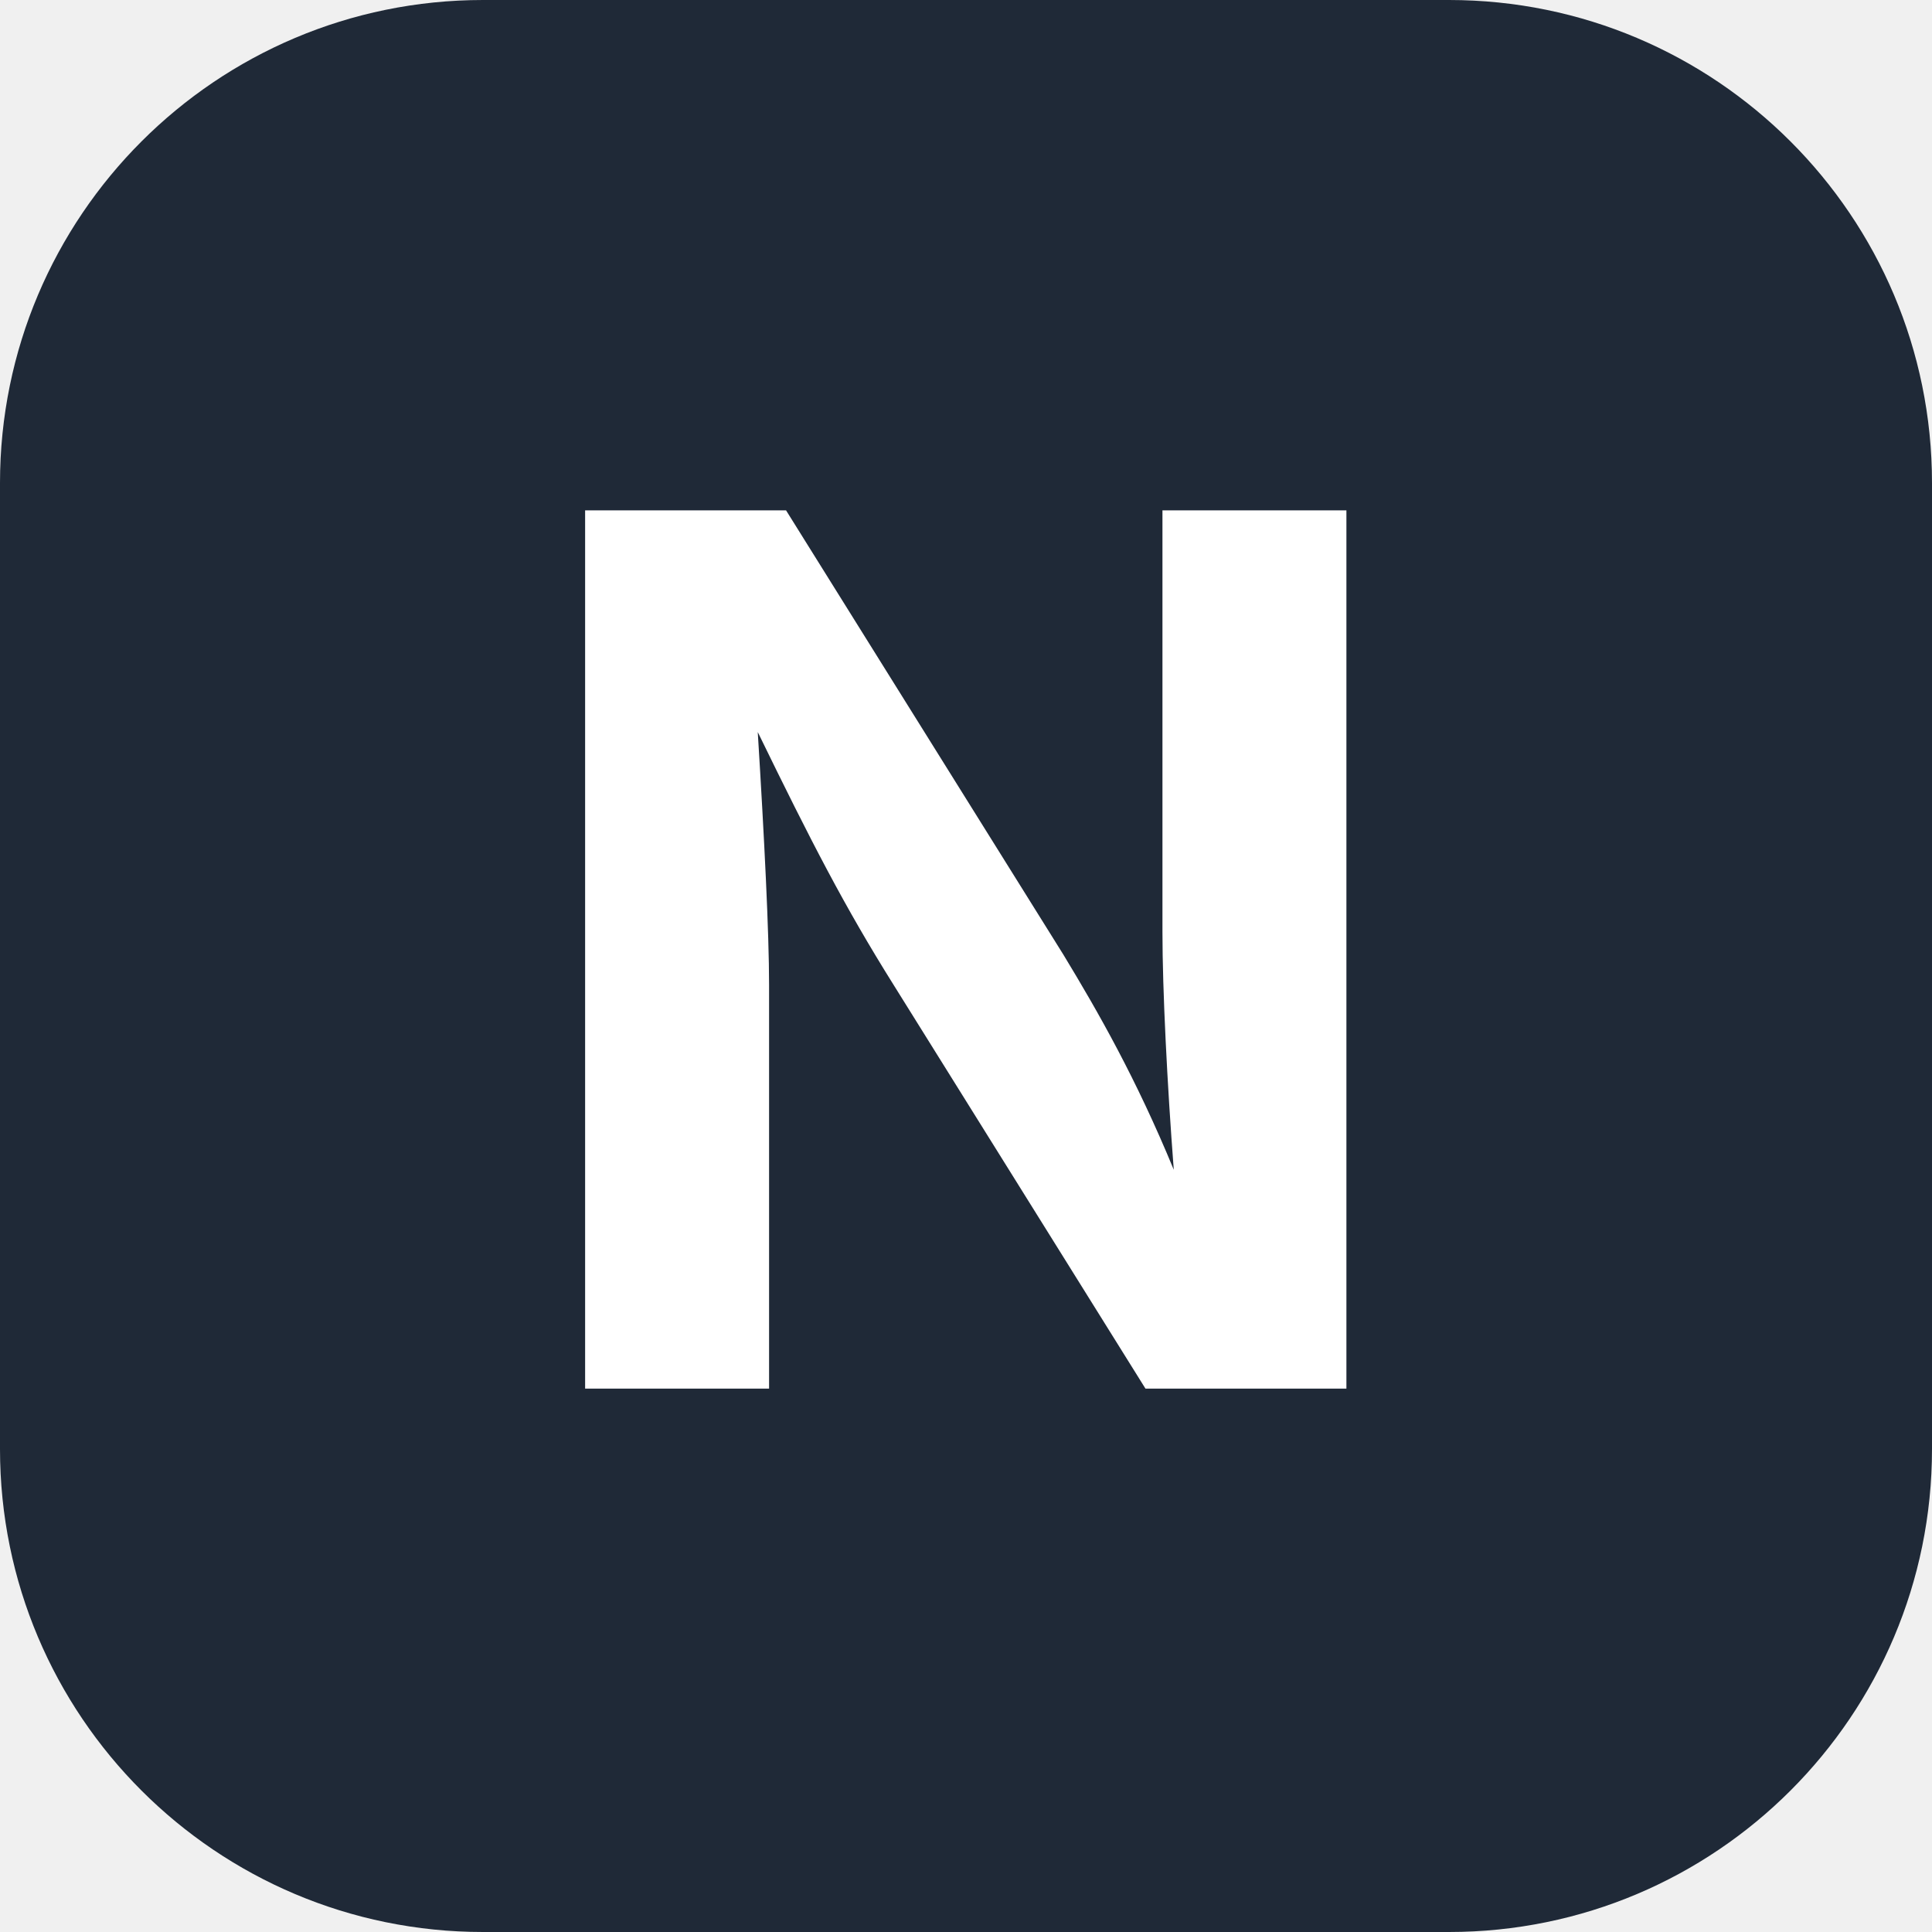
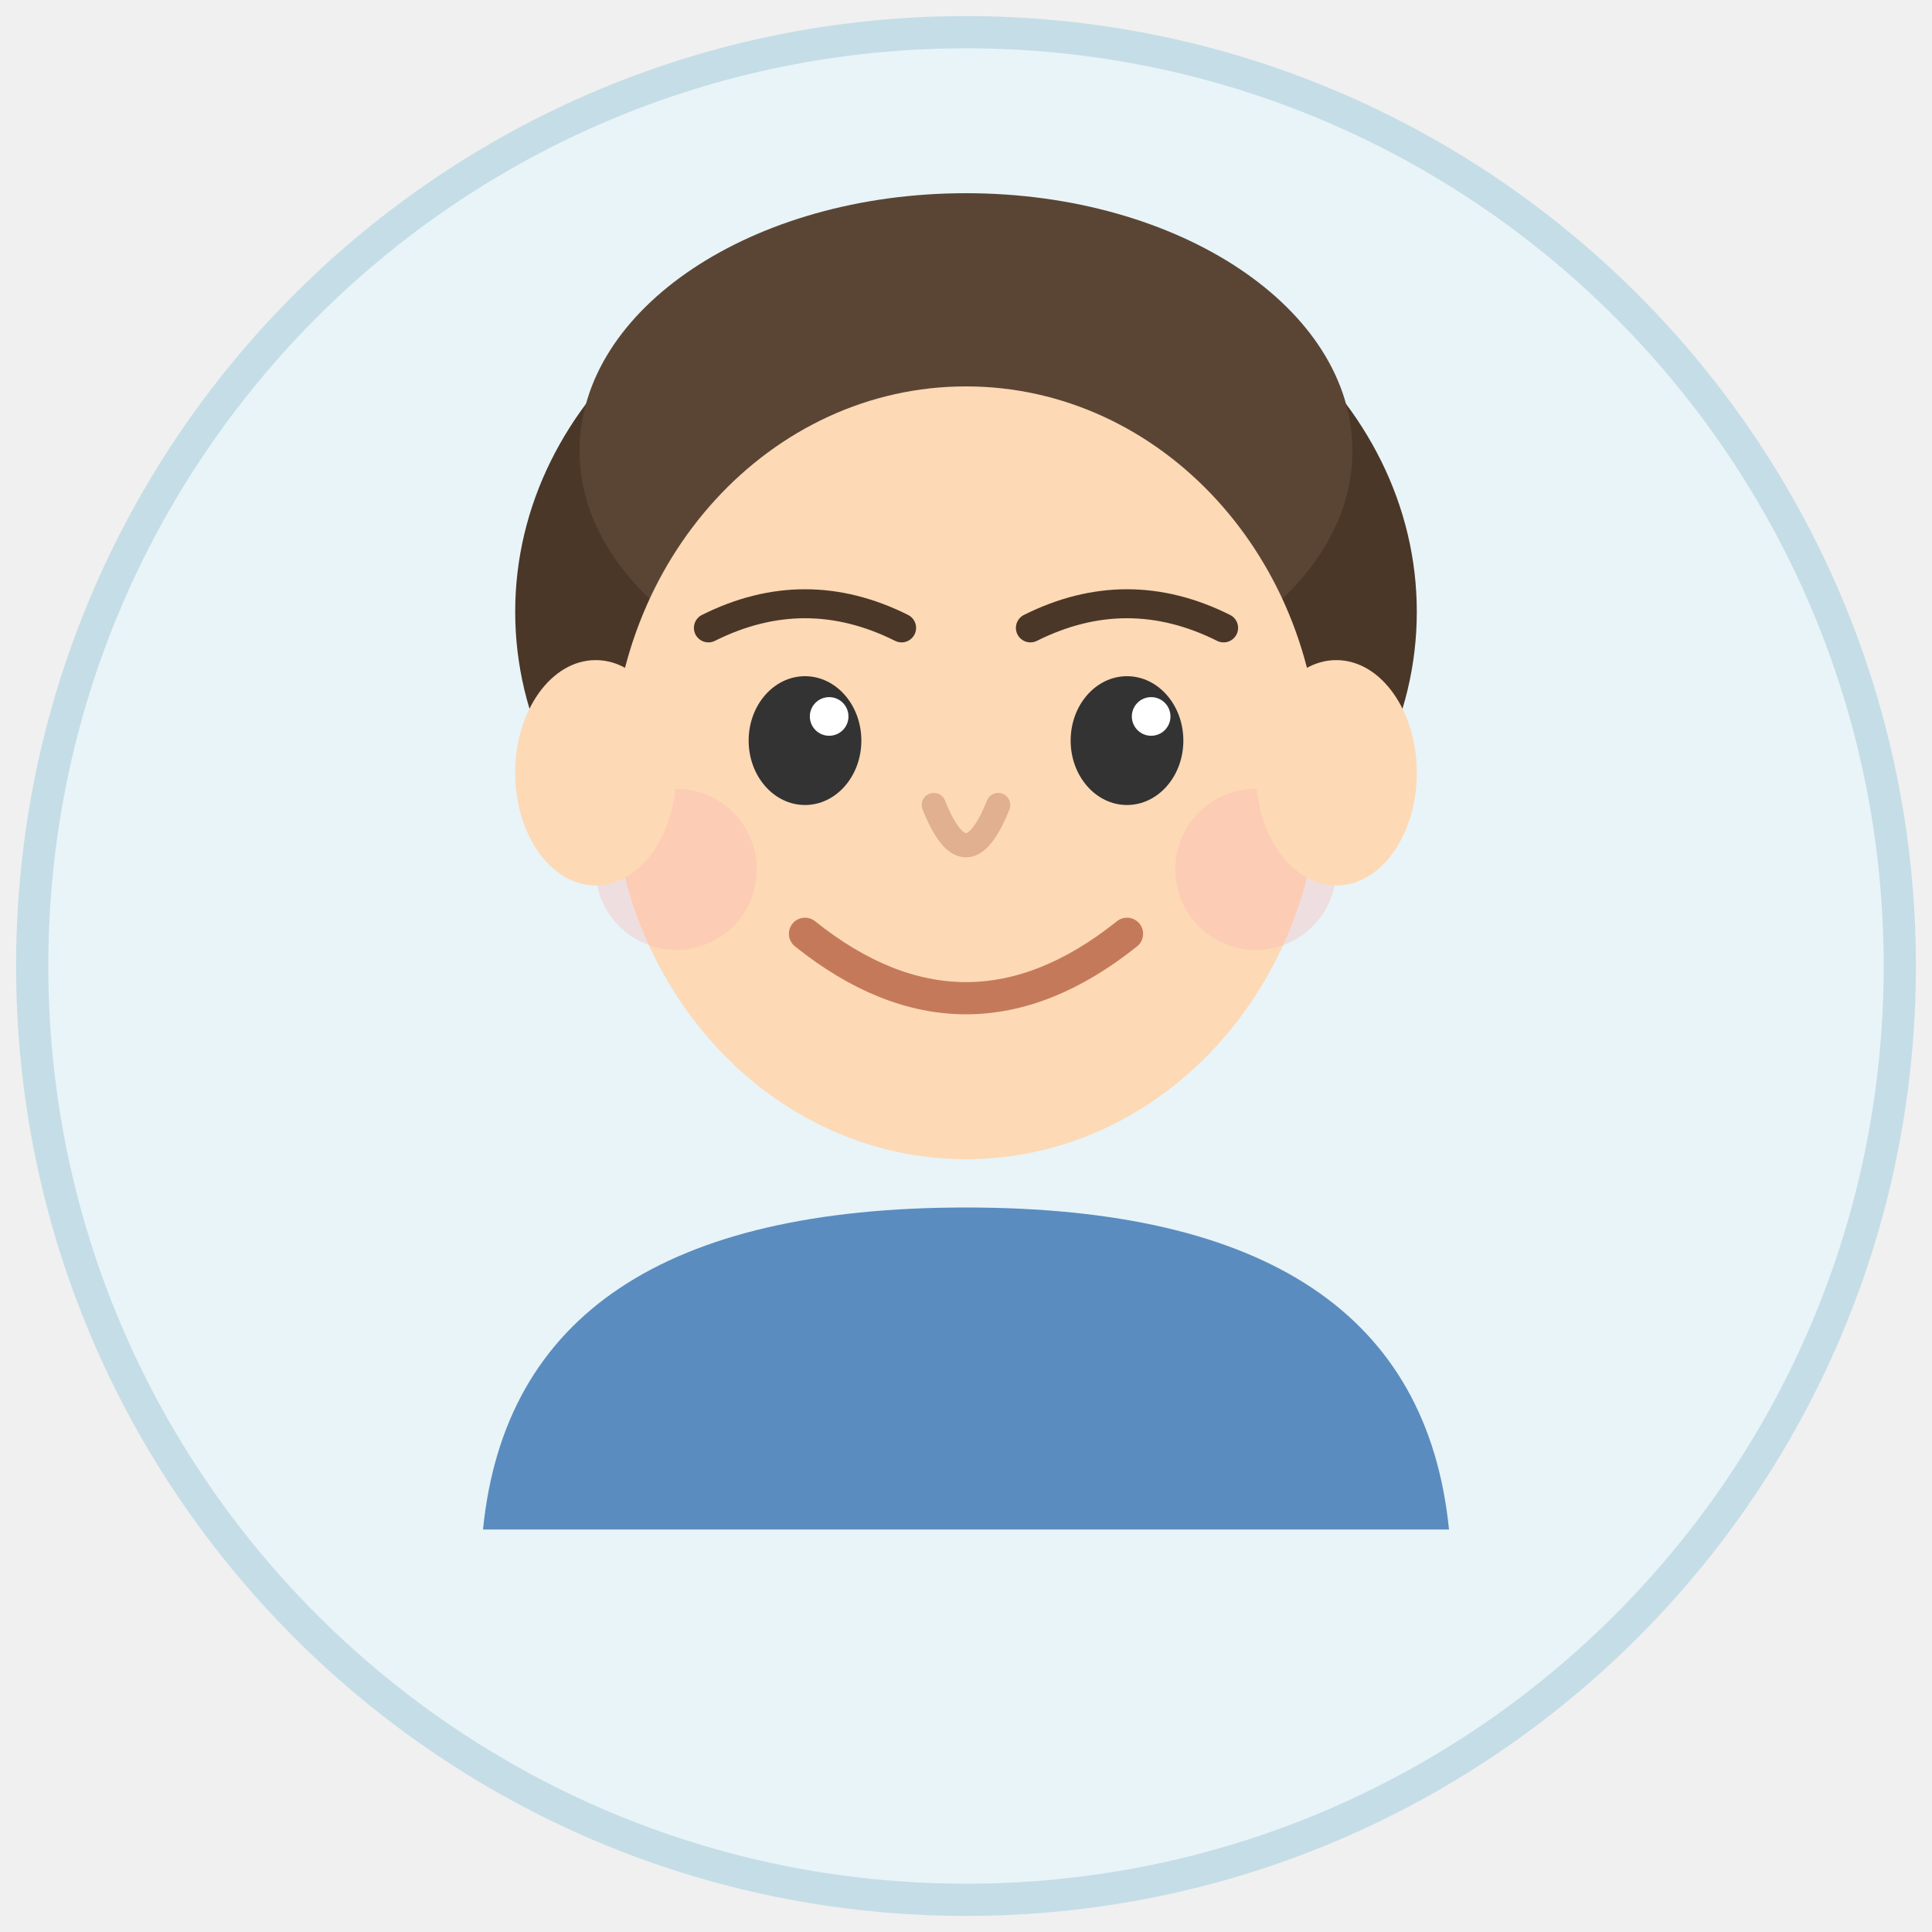
- <svg xmlns="http://www.w3.org/2000/svg" width="32" height="32" viewBox="0 0 32 32">
-   <rect width="32" height="32" rx="8" fill="#1f2937" />
-   <text x="16" y="23" font-family="system-ui, -apple-system, sans-serif" font-size="20" font-weight="700" fill="white" text-anchor="middle">N</text>
+ <svg xmlns="http://www.w3.org/2000/svg" viewBox="0 0 120 120">
+   <circle cx="60" cy="60" r="58" fill="#e8f4f8" stroke="#c5dde6" stroke-width="2" />
+   <ellipse cx="60" cy="38" rx="28" ry="24" fill="#4a3728" />
+   <ellipse cx="60" cy="28" rx="24" ry="16" fill="#5a4535" />
+   <ellipse cx="60" cy="48" rx="22" ry="24" fill="#fdd9b5" />
+   <ellipse cx="50" cy="46" rx="3.5" ry="4" fill="#333" />
+   <ellipse cx="70" cy="46" rx="3.5" ry="4" fill="#333" />
+   <circle cx="51.5" cy="44.5" r="1.2" fill="#fff" />
+   <circle cx="71.5" cy="44.5" r="1.2" fill="#fff" />
+   <path d="M44 39 Q50 36 56 39" fill="none" stroke="#4a3728" stroke-width="1.8" stroke-linecap="round" />
+   <path d="M64 39 Q70 36 76 39" fill="none" stroke="#4a3728" stroke-width="1.8" stroke-linecap="round" />
+   <path d="M58 50 Q60 55 62 50" fill="none" stroke="#e0b090" stroke-width="1.5" stroke-linecap="round" />
+   <path d="M50 58 Q60 66 70 58" fill="none" stroke="#c47a5a" stroke-width="2" stroke-linecap="round" />
+   <circle cx="42" cy="54" r="5" fill="#f8b4b4" opacity="0.35" />
+   <circle cx="78" cy="54" r="5" fill="#f8b4b4" opacity="0.35" />
+   <path d="M30 95 Q32 75 60 75 Q88 75 90 95" fill="#5b8cbf" />
+   <ellipse cx="37" cy="48" rx="5" ry="7" fill="#fdd9b5" />
+   <ellipse cx="83" cy="48" rx="5" ry="7" fill="#fdd9b5" />
</svg>
